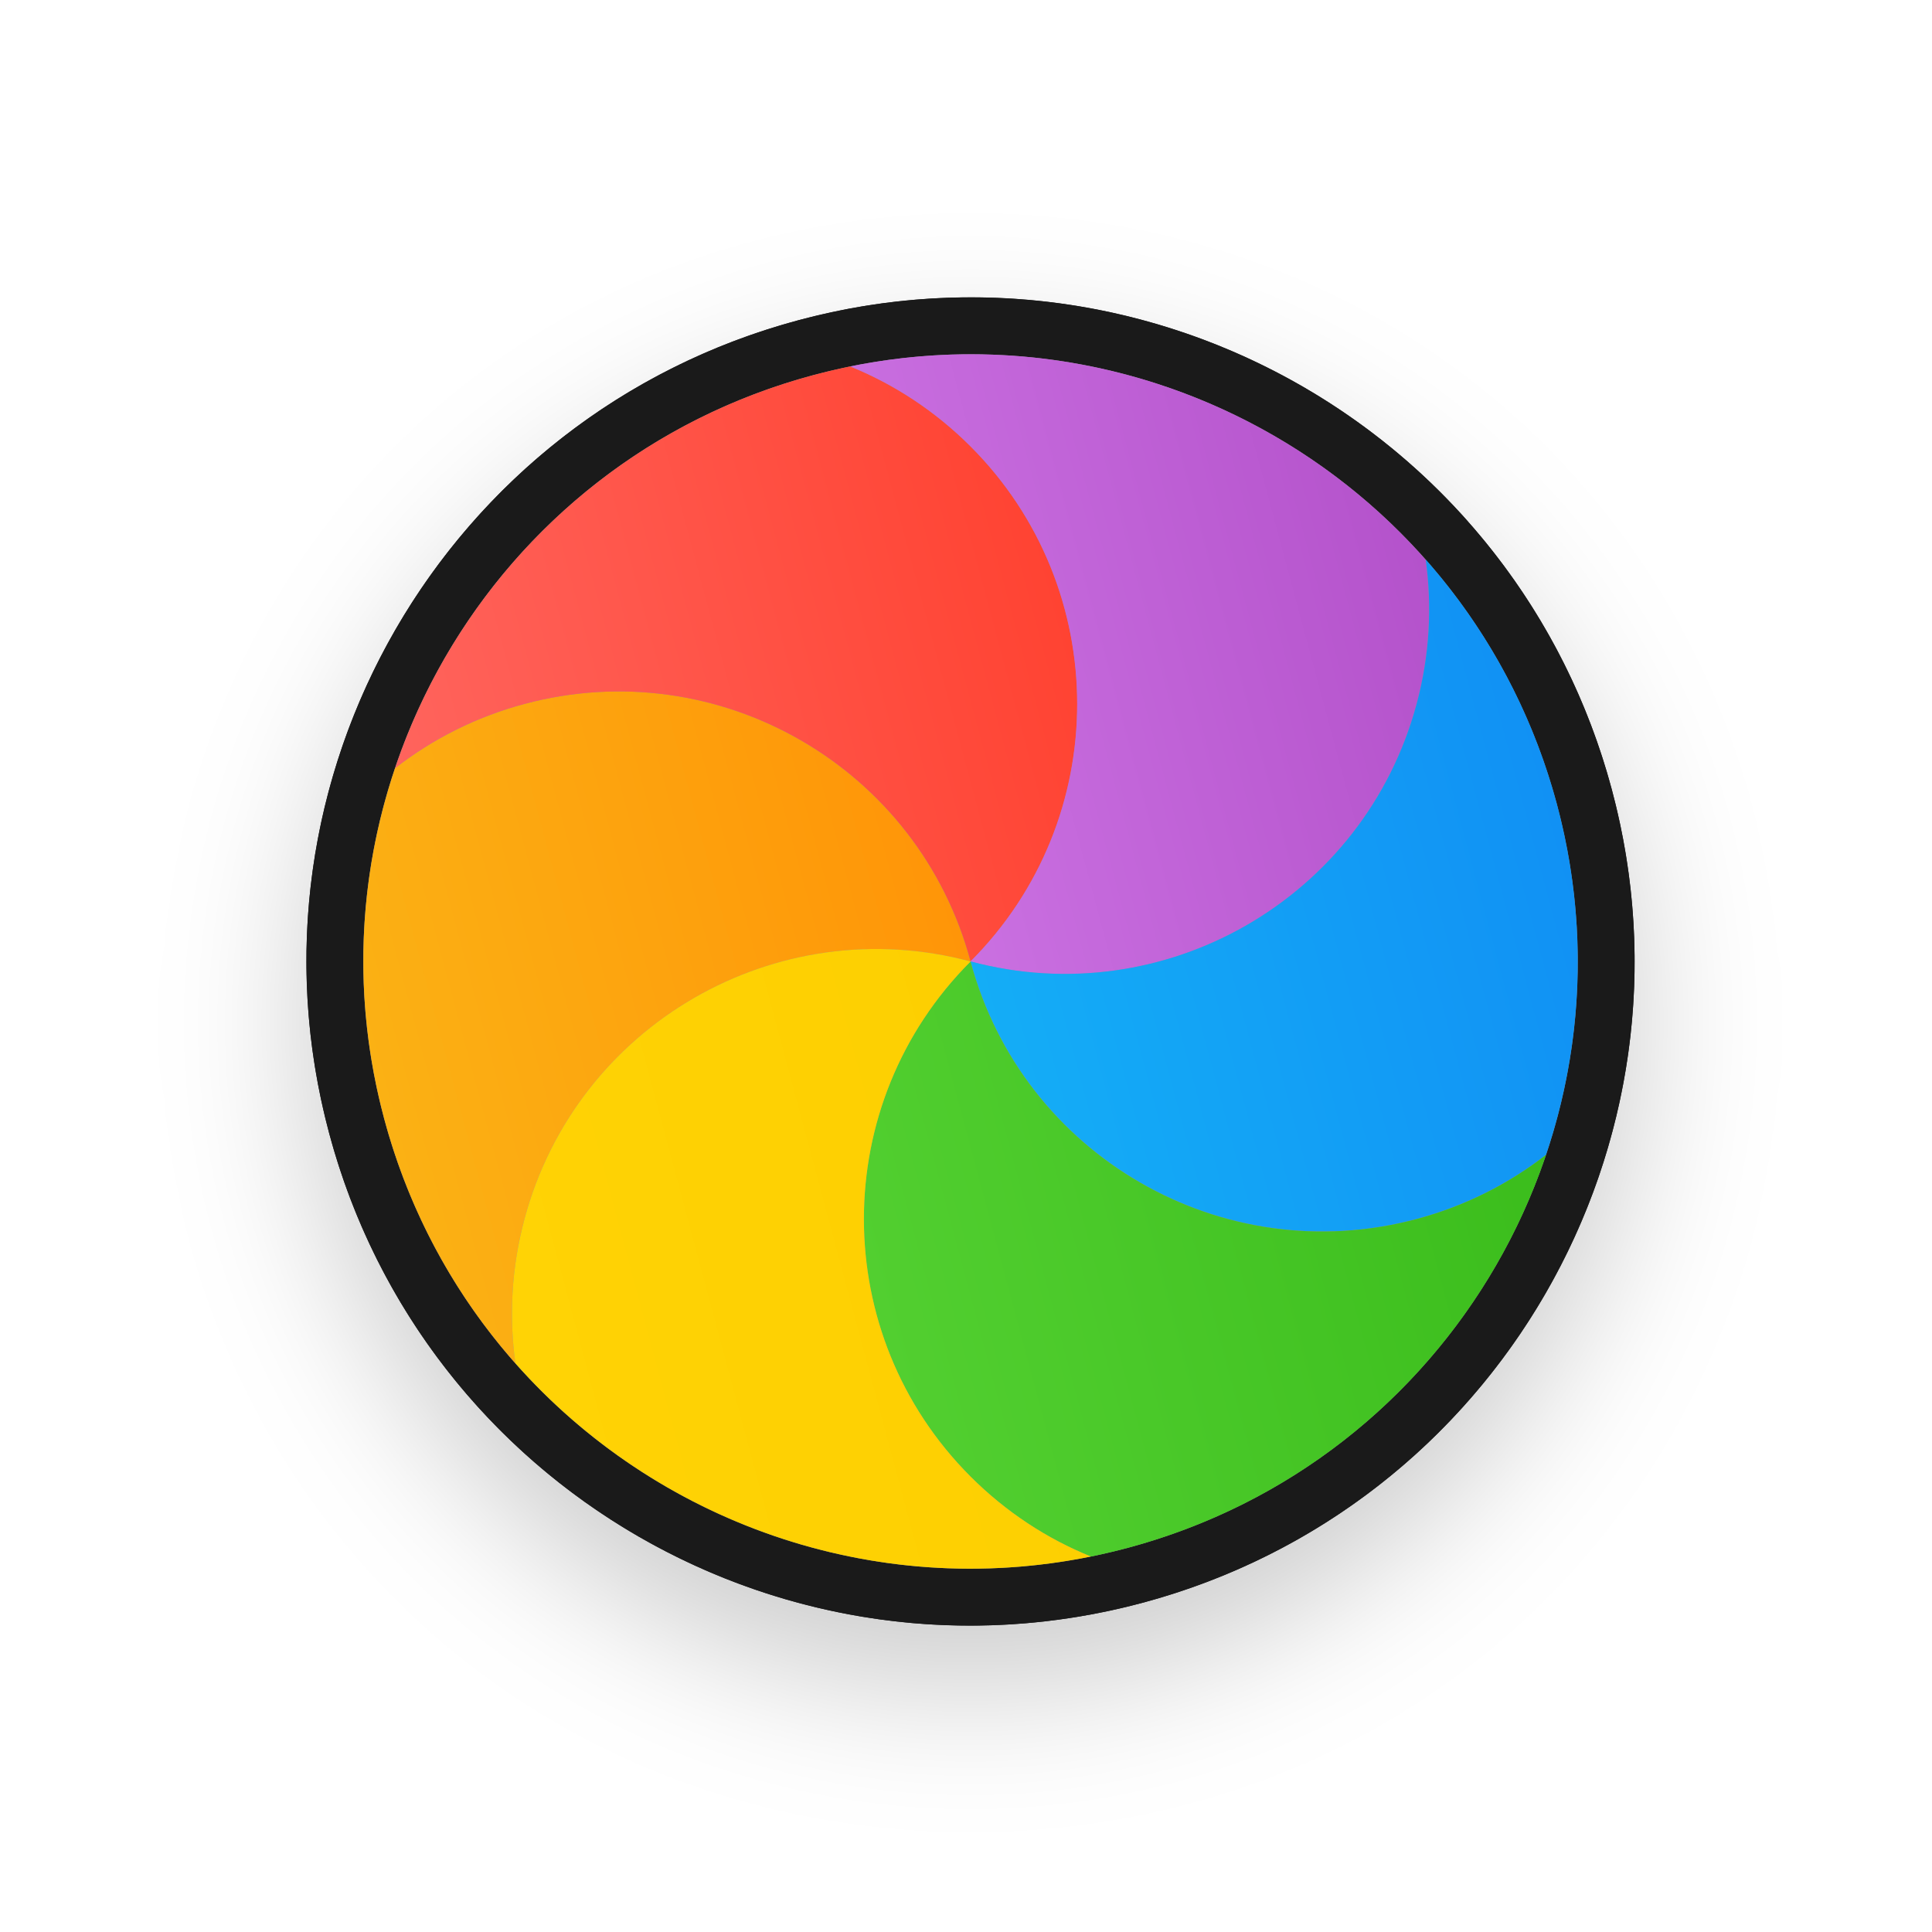
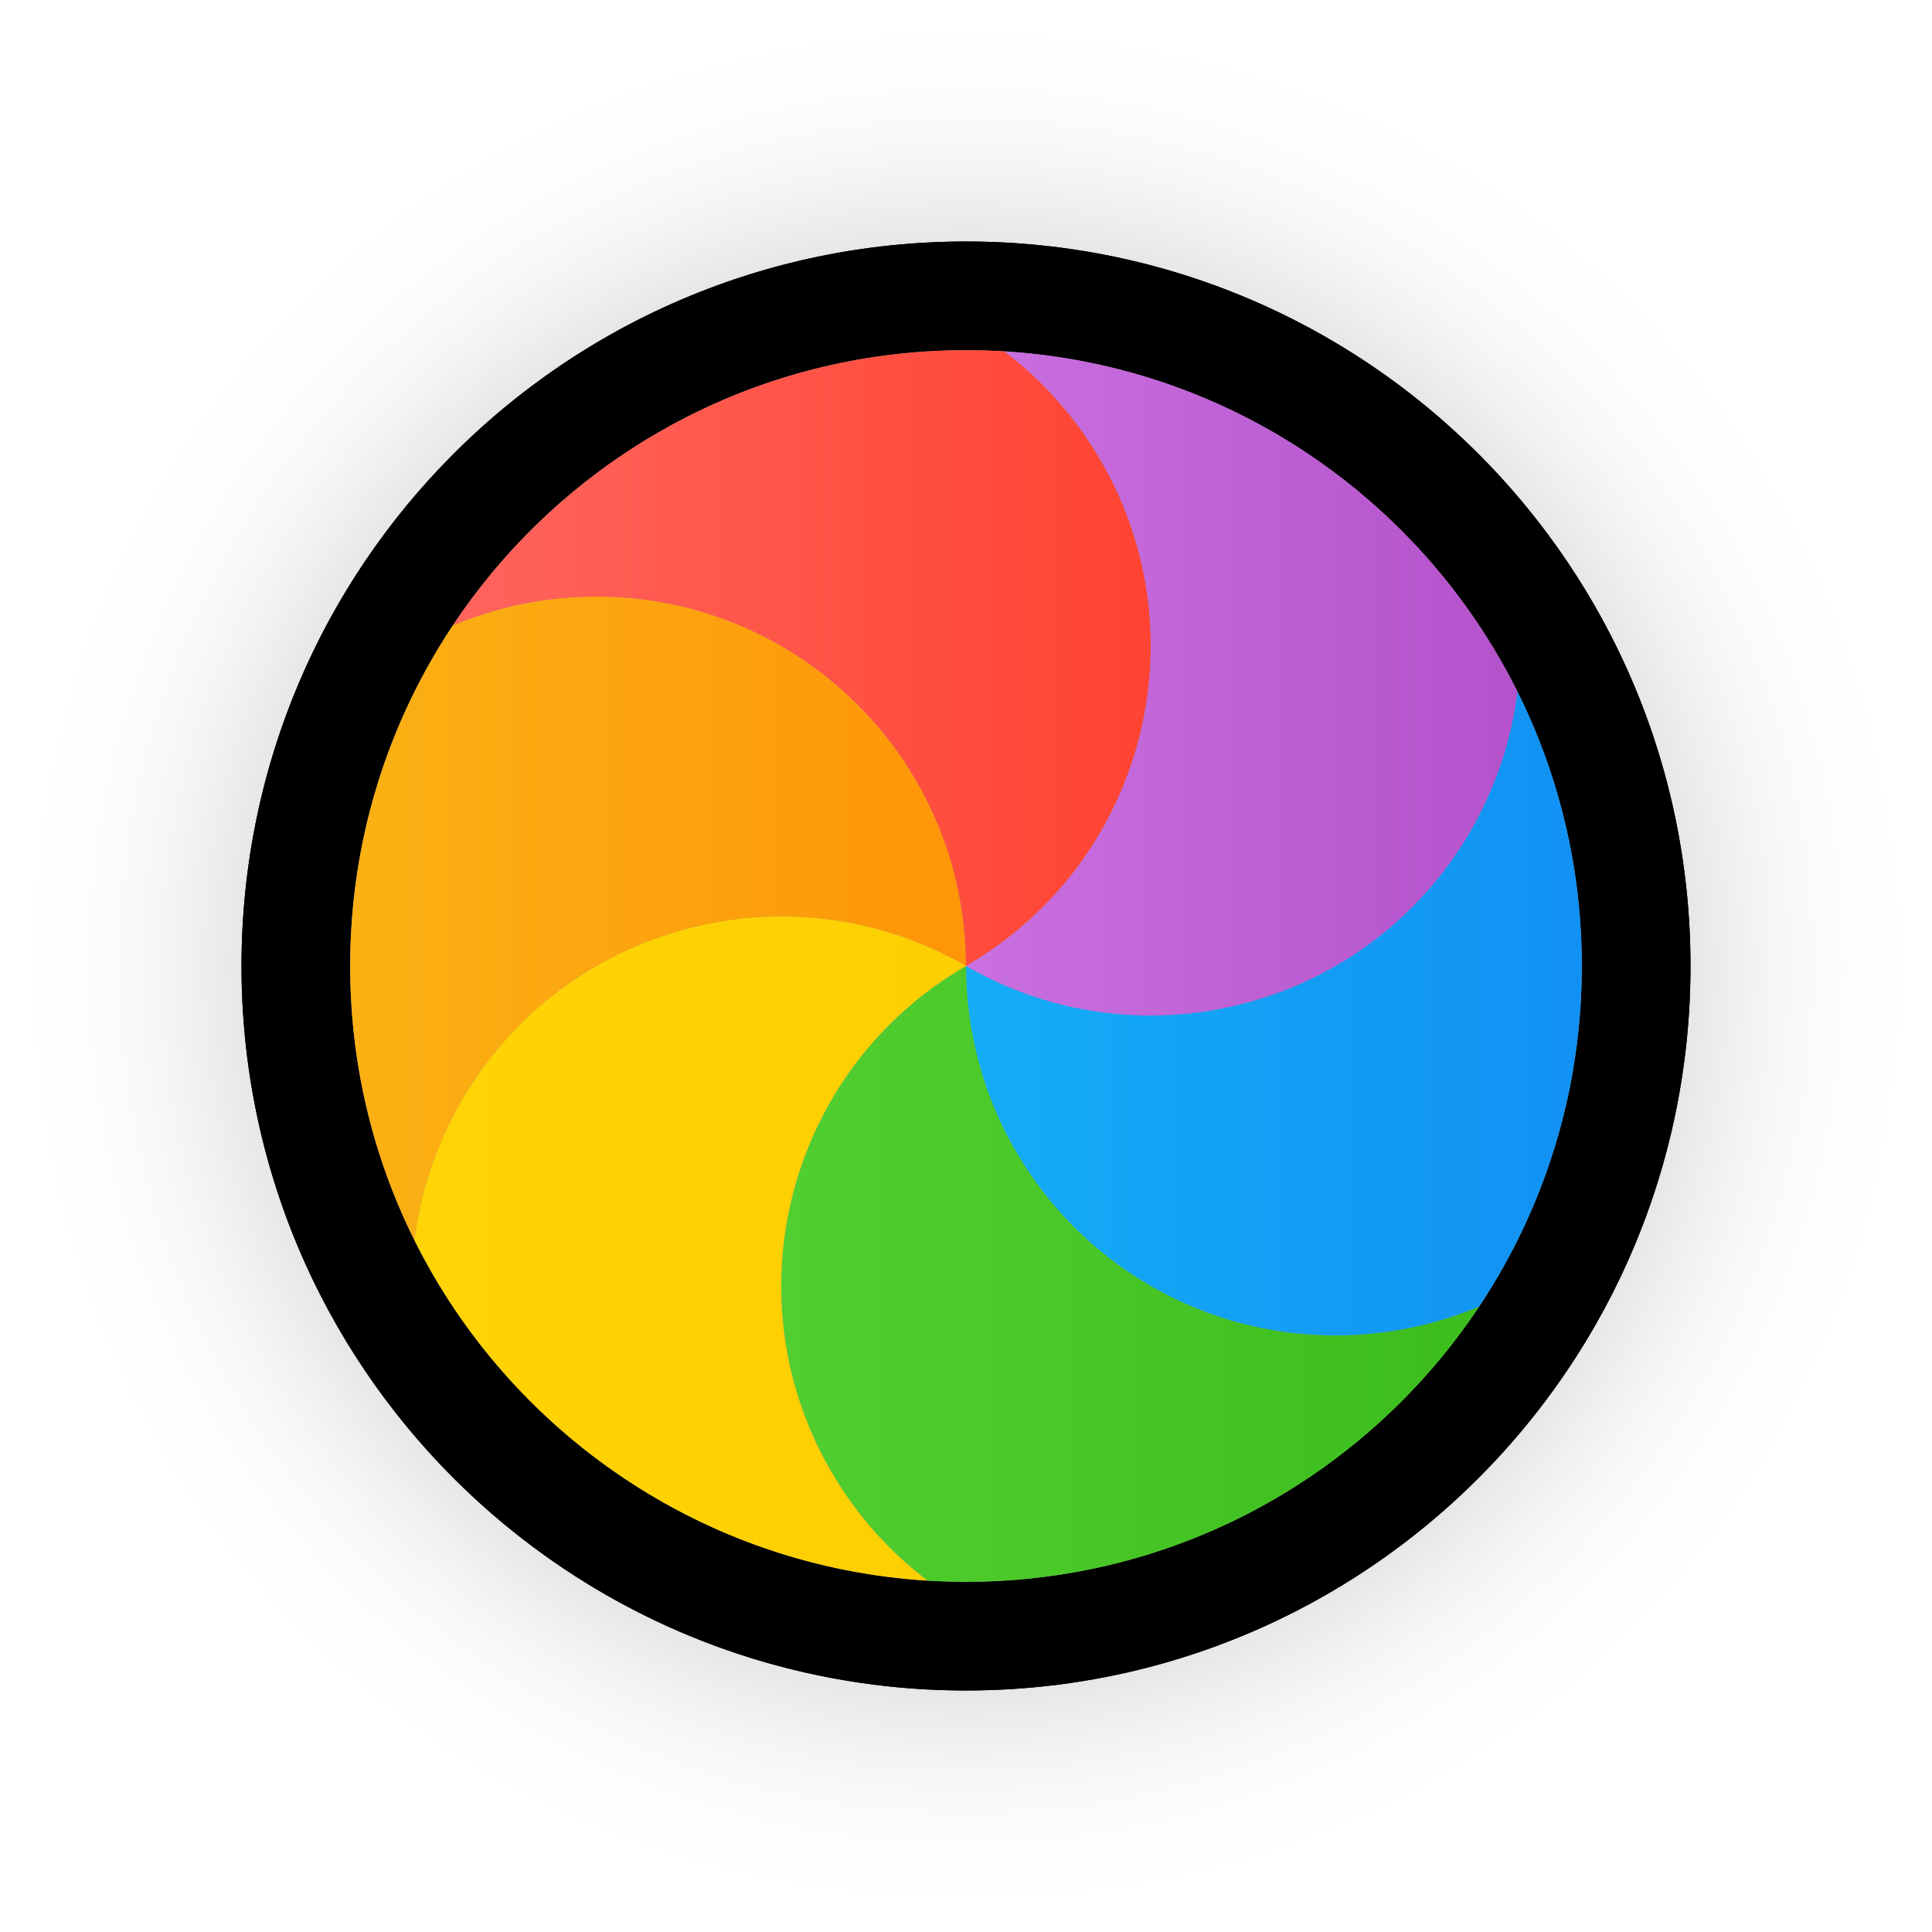
- <svg xmlns="http://www.w3.org/2000/svg" xmlns:xlink="http://www.w3.org/1999/xlink" width="32" height="32" viewBox="0 0 32 32" id="svg2" version="1.1">
-   <defs id="defs4">
-     <linearGradient gradientUnits="userSpaceOnUse" gradientTransform="matrix(1.028313,0,0,0.9836115,343.323,796.7172)" x1="17.871" y1="7.669" x2="17.871" y2="17.893" id="linearGradient-colour1">
-       <stop stop-color="#FBB114" offset="0%" id="stop7" />
-       <stop stop-color="#FF9508" offset="100%" id="stop9" />
-     </linearGradient>
-     <linearGradient gradientUnits="userSpaceOnUse" gradientTransform="matrix(0.944652,0,0,1.070723,343.323,796.7172)" x1="23.954" y1="8.61" x2="23.954" y2="19.256" id="linearGradient-colour2">
-       <stop stop-color="#FF645D" offset="0%" id="stop12" />
-       <stop stop-color="#FF4332" offset="100%" id="stop14" />
-     </linearGradient>
-     <linearGradient gradientUnits="userSpaceOnUse" gradientTransform="matrix(1.103708,0,0,0.9164209,343.323,796.7172)" x1="20.127" y1="19.205" x2="20.127" y2="29.033" id="linearGradient-colour3">
-       <stop stop-color="#CA70E1" offset="0%" id="stop17" />
-       <stop stop-color="#B452CB" offset="100%" id="stop19" />
-     </linearGradient>
-     <linearGradient gradientUnits="userSpaceOnUse" gradientTransform="matrix(1.028313,0,0,0.9836116,343.323,796.7172)" x1="16.36" y1="17.893" x2="16.36" y2="28.118" id="linearGradient-colour4">
-       <stop stop-color="#14ADF6" offset="0%" id="stop22" />
-       <stop stop-color="#1191F4" offset="100%" id="stop24" />
-     </linearGradient>
-     <linearGradient gradientUnits="userSpaceOnUse" gradientTransform="matrix(0.944652,0,0,1.070723,343.323,796.7172)" x1="13.308" y1="13.619" x2="13.308" y2="24.265" id="linearGradient-colour5">
-       <stop stop-color="#52CF30" offset="0%" id="stop27" />
-       <stop stop-color="#3BBD1C" offset="100%" id="stop29" />
-     </linearGradient>
-     <linearGradient gradientUnits="userSpaceOnUse" gradientTransform="matrix(1.103708,0,0,0.9164209,343.323,796.7172)" x1="11.766" y1="9.377" x2="11.766" y2="19.205" id="linearGradient-colour6">
-       <stop stop-color="#FFD305" offset="0%" id="stop32" />
-       <stop stop-color="#FDCF01" offset="100%" id="stop34" />
-     </linearGradient>
-     <filter style="color-interpolation-filters:sRGB" height="1.257" y="-0.128" width="1.257" x="-0.128" id="filter7466-5">
-       <feGaussianBlur id="feGaussianBlur7468-9" stdDeviation="1.177" />
-     </filter>
-     <linearGradient xlink:href="#linearGradient-colour1" id="linearGradient10292" gradientUnits="userSpaceOnUse" gradientTransform="matrix(-0.266081,-0.993028,0.94986,-0.2545142,3.63304,1057.837)" x1="17.871" y1="7.669" x2="17.871" y2="17.893" />
-     <linearGradient xlink:href="#linearGradient-colour2" id="linearGradient10294" gradientUnits="userSpaceOnUse" gradientTransform="matrix(-0.2444332,-0.9122373,1.033983,-0.2770548,3.63304,1057.837)" x1="23.954" y1="8.61" x2="23.954" y2="19.256" />
-     <linearGradient xlink:href="#linearGradient-colour3" id="linearGradient10296" gradientUnits="userSpaceOnUse" gradientTransform="matrix(-0.2855897,-1.065835,0.884975,-0.2371283,3.63304,1057.837)" x1="20.127" y1="19.205" x2="20.127" y2="29.033" />
-     <linearGradient xlink:href="#linearGradient-colour4" id="linearGradient10298" gradientUnits="userSpaceOnUse" gradientTransform="matrix(-0.266081,-0.993028,0.9498601,-0.2545142,3.63304,1057.837)" x1="16.36" y1="17.893" x2="16.36" y2="28.118" />
-     <linearGradient xlink:href="#linearGradient-colour5" id="linearGradient10300" gradientUnits="userSpaceOnUse" gradientTransform="matrix(-0.2444332,-0.9122373,1.033983,-0.2770548,3.63304,1057.837)" x1="13.308" y1="13.619" x2="13.308" y2="24.265" />
-     <linearGradient xlink:href="#linearGradient-colour6" id="linearGradient10302" gradientUnits="userSpaceOnUse" gradientTransform="matrix(-0.2855897,-1.065835,0.884975,-0.2371283,3.63304,1057.837)" x1="11.766" y1="9.377" x2="11.766" y2="19.205" />
-   </defs>
-   <g id="layer1" transform="translate(0,-1020.362)">
-     <path id="path7460-6-2" d="m 16.075,1026.3 c -6.075,0 -11,4.925 -11,11 0,6.075 4.925,11 11,11 6.075,0 11,-4.925 11,-11 0,-6.075 -4.925,-11 -11,-11 z" style="color:#000000;font-style:normal;font-variant:normal;font-weight:normal;font-stretch:normal;font-size:medium;line-height:normal;font-family:Sans;-inkscape-font-specification:Sans;text-indent:0;text-align:start;text-decoration:none;text-decoration-line:none;letter-spacing:normal;word-spacing:normal;text-transform:none;direction:ltr;block-progression:tb;writing-mode:lr-tb;baseline-shift:baseline;text-anchor:start;display:inline;overflow:visible;visibility:visible;opacity:0.2;fill:#000000;fill-opacity:1;fill-rule:nonzero;stroke:none;stroke-width:2;marker:none;filter:url(#filter7466-5);enable-background:accumulate" />
-     <g id="g875">
-       <circle transform="rotate(-105)" style="fill:#1a1a1a;fill-rule:evenodd;stroke:none;stroke-width:1;fill-opacity:1" id="circle10264" cx="-1005.137" cy="-252.684" r="10.997" />
-       <path style="fill:#1a1a1a;fill-rule:evenodd;stroke:none;stroke-width:1;fill-opacity:1" d="m 5.649,1032.786 c 0.676,-0.526 1.466,-0.929 2.345,-1.164 3.52,-0.943 7.138,1.146 8.081,4.666 -3.52,-0.943 -7.138,1.146 -8.081,4.666 -0.236,0.88 -0.282,1.766 -0.164,2.615 -1.092,-1.235 -1.922,-2.734 -2.377,-4.434 -0.582,-2.172 -0.471,-4.366 0.196,-6.348 z" id="path10266" />
-       <path style="fill:#1a1a1a;fill-rule:evenodd;stroke:none;stroke-width:1;fill-opacity:1" d="m 13.896,1025.508 c 0.793,0.322 1.536,0.805 2.179,1.448 2.577,2.577 2.577,6.755 -4e-6,9.332 -0.943,-3.52 -4.561,-5.609 -8.081,-4.666 -0.879,0.236 -1.669,0.638 -2.345,1.164 1.136,-3.372 3.885,-6.131 7.58,-7.121 0.222,-0.06 0.445,-0.112 0.667,-0.157 v 0 z" id="path10268" />
-       <path style="fill:#1a1a1a;fill-rule:evenodd;stroke:none;stroke-width:1;fill-opacity:1" d="m 24.32,1029.006 c 0.118,0.849 0.072,1.735 -0.164,2.615 -0.943,3.52 -4.561,5.609 -8.081,4.666 2.577,-2.577 2.577,-6.755 4e-6,-9.332 -0.643,-0.643 -1.386,-1.126 -2.179,-1.448 3.948,-0.802 7.891,0.634 10.425,3.499 z" id="path10270" />
-       <path style="fill:#1a1a1a;fill-rule:evenodd;stroke:none;stroke-width:1;fill-opacity:1" d="m 26.501,1039.789 c -0.676,0.526 -1.466,0.929 -2.345,1.164 -3.52,0.943 -7.138,-1.146 -8.081,-4.666 3.52,0.943 7.138,-1.146 8.081,-4.666 0.236,-0.88 0.282,-1.766 0.164,-2.615 1.092,1.235 1.922,2.734 2.377,4.434 0.582,2.172 0.471,4.366 -0.196,6.348 z" id="path10272" />
-       <path style="fill:#1a1a1a;fill-rule:evenodd;stroke:none;stroke-width:1;fill-opacity:1" d="m 18.254,1047.067 c -0.793,-0.322 -1.536,-0.805 -2.179,-1.448 -2.577,-2.577 -2.577,-6.755 -8e-6,-9.332 0.943,3.52 4.561,5.609 8.081,4.666 0.879,-0.236 1.669,-0.638 2.345,-1.164 -1.136,3.372 -3.885,6.131 -7.58,7.121 -0.222,0.06 -0.445,0.112 -0.667,0.157 v 0 z" id="path10274" />
-       <path style="fill:#1a1a1a;fill-rule:evenodd;stroke:none;stroke-width:1;fill-opacity:1" d="m 7.83,1043.568 c -0.118,-0.849 -0.072,-1.735 0.164,-2.615 0.943,-3.52 4.561,-5.609 8.081,-4.666 -2.577,2.577 -2.577,6.755 8e-6,9.332 0.643,0.643 1.386,1.126 2.179,1.448 -3.948,0.802 -7.891,-0.634 -10.425,-3.499 z" id="path10276" />
+ <svg xmlns="http://www.w3.org/2000/svg" height="24" viewBox="0 0 24 24" width="24">
+   <filter id="a" color-interpolation-filters="sRGB" height="1.336" width="1.336" x="-.168" y="-.168">
+     <feGaussianBlur stdDeviation="1.54" />
+   </filter>
+   <linearGradient id="b" gradientTransform="matrix(1.028313 0 0 .9836115 -1.5249 .32507)" gradientUnits="userSpaceOnUse" x1="17.871" x2="17.871" y1="7.669" y2="17.893">
+     <stop offset="0" stop-color="#fbb114" />
+     <stop offset="1" stop-color="#ff9508" />
+   </linearGradient>
+   <linearGradient id="c" gradientTransform="matrix(.944652 0 0 1.070723 -1.5249 .32507)" gradientUnits="userSpaceOnUse" x1="23.954" x2="23.954" y1="8.61" y2="19.256">
+     <stop offset="0" stop-color="#ff645d" />
+     <stop offset="1" stop-color="#ff4332" />
+   </linearGradient>
+   <linearGradient id="d" gradientTransform="matrix(1.103708 0 0 .9164209 -1.5249 .32507)" gradientUnits="userSpaceOnUse" x1="20.127" x2="20.127" y1="19.205" y2="29.033">
+     <stop offset="0" stop-color="#ca70e1" />
+     <stop offset="1" stop-color="#b452cb" />
+   </linearGradient>
+   <linearGradient id="e" gradientTransform="matrix(1.028313 0 0 .9836116 -1.5249 .32507)" gradientUnits="userSpaceOnUse" x1="16.36" x2="16.36" y1="17.893" y2="28.118">
+     <stop offset="0" stop-color="#14adf6" />
+     <stop offset="1" stop-color="#1191f4" />
+   </linearGradient>
+   <linearGradient id="f" gradientTransform="matrix(.944652 0 0 1.070723 -1.5249 .32507)" gradientUnits="userSpaceOnUse" x1="13.308" x2="13.308" y1="13.619" y2="24.265">
+     <stop offset="0" stop-color="#52cf30" />
+     <stop offset="1" stop-color="#3bbd1c" />
+   </linearGradient>
+   <linearGradient id="g" gradientTransform="matrix(1.103708 0 0 .9164209 -1.5249 .32507)" gradientUnits="userSpaceOnUse" x1="11.766" x2="11.766" y1="9.377" y2="19.205">
+     <stop offset="0" stop-color="#ffd305" />
+     <stop offset="1" stop-color="#fdcf01" />
+   </linearGradient>
+   <g fill-rule="evenodd">
+     <g filter="url(#a)" opacity=".2" transform="matrix(.8181815 0 0 .8181815 -283.3005 -654.2592)">
+       <circle cx="360.923" cy="814.317" r="11" />
+       <path d="m367.005 805.15c.333.789.518 1.656.518 2.567 0 3.645-2.955 6.6-6.6 6.6 1.823-3.157.741-7.193-2.416-9.016-.789-.456-1.633-.73-2.484-.835 1.475-.735 3.139-1.149 4.9-1.149 2.249 0 4.34.675 6.082 1.833z" />
+       <path d="m371.902 815.002c-.516.683-1.175 1.276-1.963 1.731-3.157 1.823-7.193.741-9.016-2.416 3.645 0 6.6-2.955 6.6-6.6 0-.91-.184-1.778-.518-2.567 2.964 1.971 4.918 5.341 4.918 9.167 0 .23-.007.459-.021.685z" />
+       <path d="m365.823 824.168c-.851-.106-1.695-.38-2.484-.835-3.157-1.823-4.238-5.859-2.416-9.016 1.823 3.157 5.859 4.238 9.016 2.416.788-.455 1.447-1.048 1.963-1.731-.247 4.022-2.656 7.46-6.079 9.166z" />
+       <path d="m354.841 823.484c-.333-.789-.518-1.656-.518-2.567 0-3.645 2.955-6.6 6.6-6.6-1.823 3.157-.741 7.193 2.416 9.016.789.456 1.633.73 2.484.835-1.475.735-3.139 1.149-4.9 1.149-2.249 0-4.34-.675-6.082-1.833z" />
+       <path d="m349.944 813.632c.516-.683 1.175-1.276 1.963-1.731 3.157-1.823 7.193-.741 9.016 2.416-3.645 0-6.6 2.955-6.6 6.6 0 .91.184 1.778.518 2.567-2.964-1.971-4.918-5.341-4.918-9.167 0-.23.007-.459.021-.685z" />
+       <path d="m356.023 804.466c.851.106 1.695.38 2.484.835 3.157 1.823 4.238 5.859 2.416 9.016-1.823-3.157-5.859-4.238-9.016-2.416-.788.455-1.447 1.048-1.963 1.731.247-4.022 2.656-7.46 6.079-9.166z" />
    </g>
-     <circle style="fill:#959595;fill-rule:evenodd;stroke:none;stroke-width:1" id="circle10278" cx="-1005.137" cy="-252.684" r="10.055" transform="rotate(-105)" />
-     <path style="fill:url(#linearGradient10292);fill-rule:evenodd;stroke:none;stroke-width:1" d="m 6.543,1033.086 c 0.618,-0.481 1.34,-0.849 2.144,-1.065 3.218,-0.862 6.526,1.048 7.389,4.266 -3.218,-0.862 -6.526,1.048 -7.389,4.266 -0.216,0.805 -0.258,1.615 -0.15,2.391 -0.998,-1.129 -1.757,-2.5 -2.174,-4.054 -0.532,-1.986 -0.431,-3.992 0.18,-5.804 z" id="path10280" />
-     <path style="fill:url(#linearGradient10294);fill-rule:evenodd;stroke:none;stroke-width:1" d="m 14.083,1026.431 c 0.725,0.294 1.404,0.736 1.993,1.324 2.356,2.356 2.356,6.176 0,8.532 -0.862,-3.218 -4.17,-5.128 -7.389,-4.266 -0.804,0.215 -1.526,0.583 -2.144,1.065 1.039,-3.083 3.552,-5.606 6.93,-6.511 0.203,-0.054 0.407,-0.102 0.61,-0.144 v 0 z" id="path10282" />
-     <path style="fill:url(#linearGradient10296);fill-rule:evenodd;stroke:none;stroke-width:1" d="m 23.613,1029.63 c 0.108,0.776 0.066,1.586 -0.15,2.391 -0.862,3.218 -4.17,5.128 -7.389,4.266 2.356,-2.356 2.356,-6.176 0,-8.532 -0.588,-0.588 -1.267,-1.029 -1.993,-1.324 3.61,-0.733 7.215,0.58 9.531,3.199 z" id="path10284" />
-     <path style="fill:url(#linearGradient10298);fill-rule:evenodd;stroke:none;stroke-width:1" d="m 25.608,1039.488 c -0.618,0.481 -1.34,0.849 -2.144,1.064 -3.218,0.862 -6.526,-1.048 -7.389,-4.266 3.218,0.862 6.526,-1.048 7.389,-4.266 0.216,-0.804 0.258,-1.615 0.15,-2.391 0.998,1.129 1.757,2.5 2.174,4.054 0.532,1.986 0.431,3.992 -0.18,5.804 z" id="path10286" />
-     <path style="fill:url(#linearGradient10300);fill-rule:evenodd;stroke:none;stroke-width:1" d="m 18.068,1046.143 c -0.725,-0.294 -1.404,-0.736 -1.993,-1.324 -2.356,-2.356 -2.356,-6.176 7e-6,-8.532 0.862,3.218 4.17,5.128 7.389,4.266 0.804,-0.215 1.526,-0.583 2.144,-1.064 -1.039,3.083 -3.552,5.605 -6.93,6.511 -0.203,0.054 -0.407,0.102 -0.61,0.144 v 0 z" id="path10288" />
-     <path style="fill:url(#linearGradient10302);fill-rule:evenodd;stroke:none;stroke-width:1" d="m 8.537,1042.944 c -0.108,-0.776 -0.066,-1.586 0.15,-2.391 0.862,-3.218 4.17,-5.128 7.389,-4.266 -2.356,2.356 -2.356,6.176 -7e-6,8.532 0.588,0.588 1.267,1.03 1.993,1.324 -3.61,0.733 -7.215,-0.58 -9.531,-3.199 z" id="path10290" />
+     <g transform="matrix(.8181815 0 0 .8181815 -283.3005 -654.2592)">
+       <circle cx="360.923" cy="814.317" r="11" />
+       <path d="m367.005 805.15c.333.789.518 1.656.518 2.567 0 3.645-2.955 6.6-6.6 6.6 1.823-3.157.741-7.193-2.416-9.016-.789-.456-1.633-.73-2.484-.835 1.475-.735 3.139-1.149 4.9-1.149 2.249 0 4.34.675 6.082 1.833z" />
+       <path d="m371.902 815.002c-.516.683-1.175 1.276-1.963 1.731-3.157 1.823-7.193.741-9.016-2.416 3.645 0 6.6-2.955 6.6-6.6 0-.91-.184-1.778-.518-2.567 2.964 1.971 4.918 5.341 4.918 9.167 0 .23-.007.459-.021.685z" />
+       <path d="m365.823 824.168c-.851-.106-1.695-.38-2.484-.835-3.157-1.823-4.238-5.859-2.416-9.016 1.823 3.157 5.859 4.238 9.016 2.416.788-.455 1.447-1.048 1.963-1.731-.247 4.022-2.656 7.46-6.079 9.166z" />
+       <path d="m354.841 823.484c-.333-.789-.518-1.656-.518-2.567 0-3.645 2.955-6.6 6.6-6.6-1.823 3.157-.741 7.193 2.416 9.016.789.456 1.633.73 2.484.835-1.475.735-3.139 1.149-4.9 1.149-2.249 0-4.34-.675-6.082-1.833z" />
+       <path d="m349.944 813.632c.516-.683 1.175-1.276 1.963-1.731 3.157-1.823 7.193-.741 9.016 2.416-3.645 0-6.6 2.955-6.6 6.6 0 .91.184 1.778.518 2.567-2.964-1.971-4.918-5.341-4.918-9.167 0-.23.007-.459.021-.685z" />
+       <path d="m356.023 804.466c.851.106 1.695.38 2.484.835 3.157 1.823 4.238 5.859 2.416 9.016-1.823-3.157-5.859-4.238-9.016-2.416-.788.455-1.447 1.048-1.963 1.731.247-4.022 2.656-7.46 6.079-9.166z" />
+     </g>
+     <g transform="matrix(0 -1.8 1.8 0 -16.31798 37.68231)">
+       <circle cx="14.268" cy="15.732" fill="#959595" r="4.25" stroke-width=".423" />
+       <g transform="matrix(.4225851 0 0 .4225851 7.474854 8.157344)">
+         <path d="m21.636 9.544c.305.721.473 1.514.473 2.347 0 3.333-2.702 6.034-6.034 6.034 1.666-2.886.677-6.577-2.209-8.243-.722-.417-1.493-.667-2.271-.764 1.349-.672 2.87-1.05 4.48-1.05 2.056 0 3.968.617 5.561 1.676z" fill="url(#b)" />
+         <path d="m26.113 18.551c-.472.624-1.074 1.166-1.795 1.582-2.886 1.666-6.577.677-8.243-2.209 3.333 0 6.034-2.702 6.034-6.034 0-.832-.169-1.625-.473-2.347 2.71 1.802 4.496 4.883 4.496 8.381 0 .21-.007.419-.019.626z" fill="url(#c)" />
+         <path d="m20.555 26.932c-.778-.097-1.55-.347-2.271-.764-2.886-1.666-3.875-5.357-2.209-8.243 1.666 2.886 5.357 3.875 8.243 2.209.72-.416 1.323-.958 1.795-1.582-.226 3.678-2.428 6.821-5.558 8.38z" fill="url(#d)" />
+         <path d="m10.514 26.306c-.305-.721-.473-1.514-.473-2.347 0-3.333 2.702-6.034 6.034-6.034-1.666 2.886-.677 6.577 2.209 8.243.722.417 1.493.667 2.271.764-1.349.672-2.87 1.05-4.48 1.05-2.056 0-3.968-.617-5.561-1.676z" fill="url(#e)" />
+         <path d="m6.037 17.299c.472-.624 1.074-1.166 1.795-1.582 2.886-1.666 6.577-.677 8.243 2.209-3.333 0-6.034 2.702-6.034 6.034 0 .832.169 1.625.473 2.347-2.71-1.802-4.496-4.883-4.496-8.381 0-.21.007-.419.019-.626z" fill="url(#f)" />
+         <path d="m11.595 8.918c.778.097 1.55.347 2.271.764 2.886 1.666 3.875 5.357 2.209 8.243-1.666-2.886-5.357-3.875-8.243-2.209-.72.416-1.323.958-1.795 1.582.226-3.678 2.428-6.821 5.558-8.38z" fill="url(#g)" />
+       </g>
+     </g>
  </g>
</svg>
